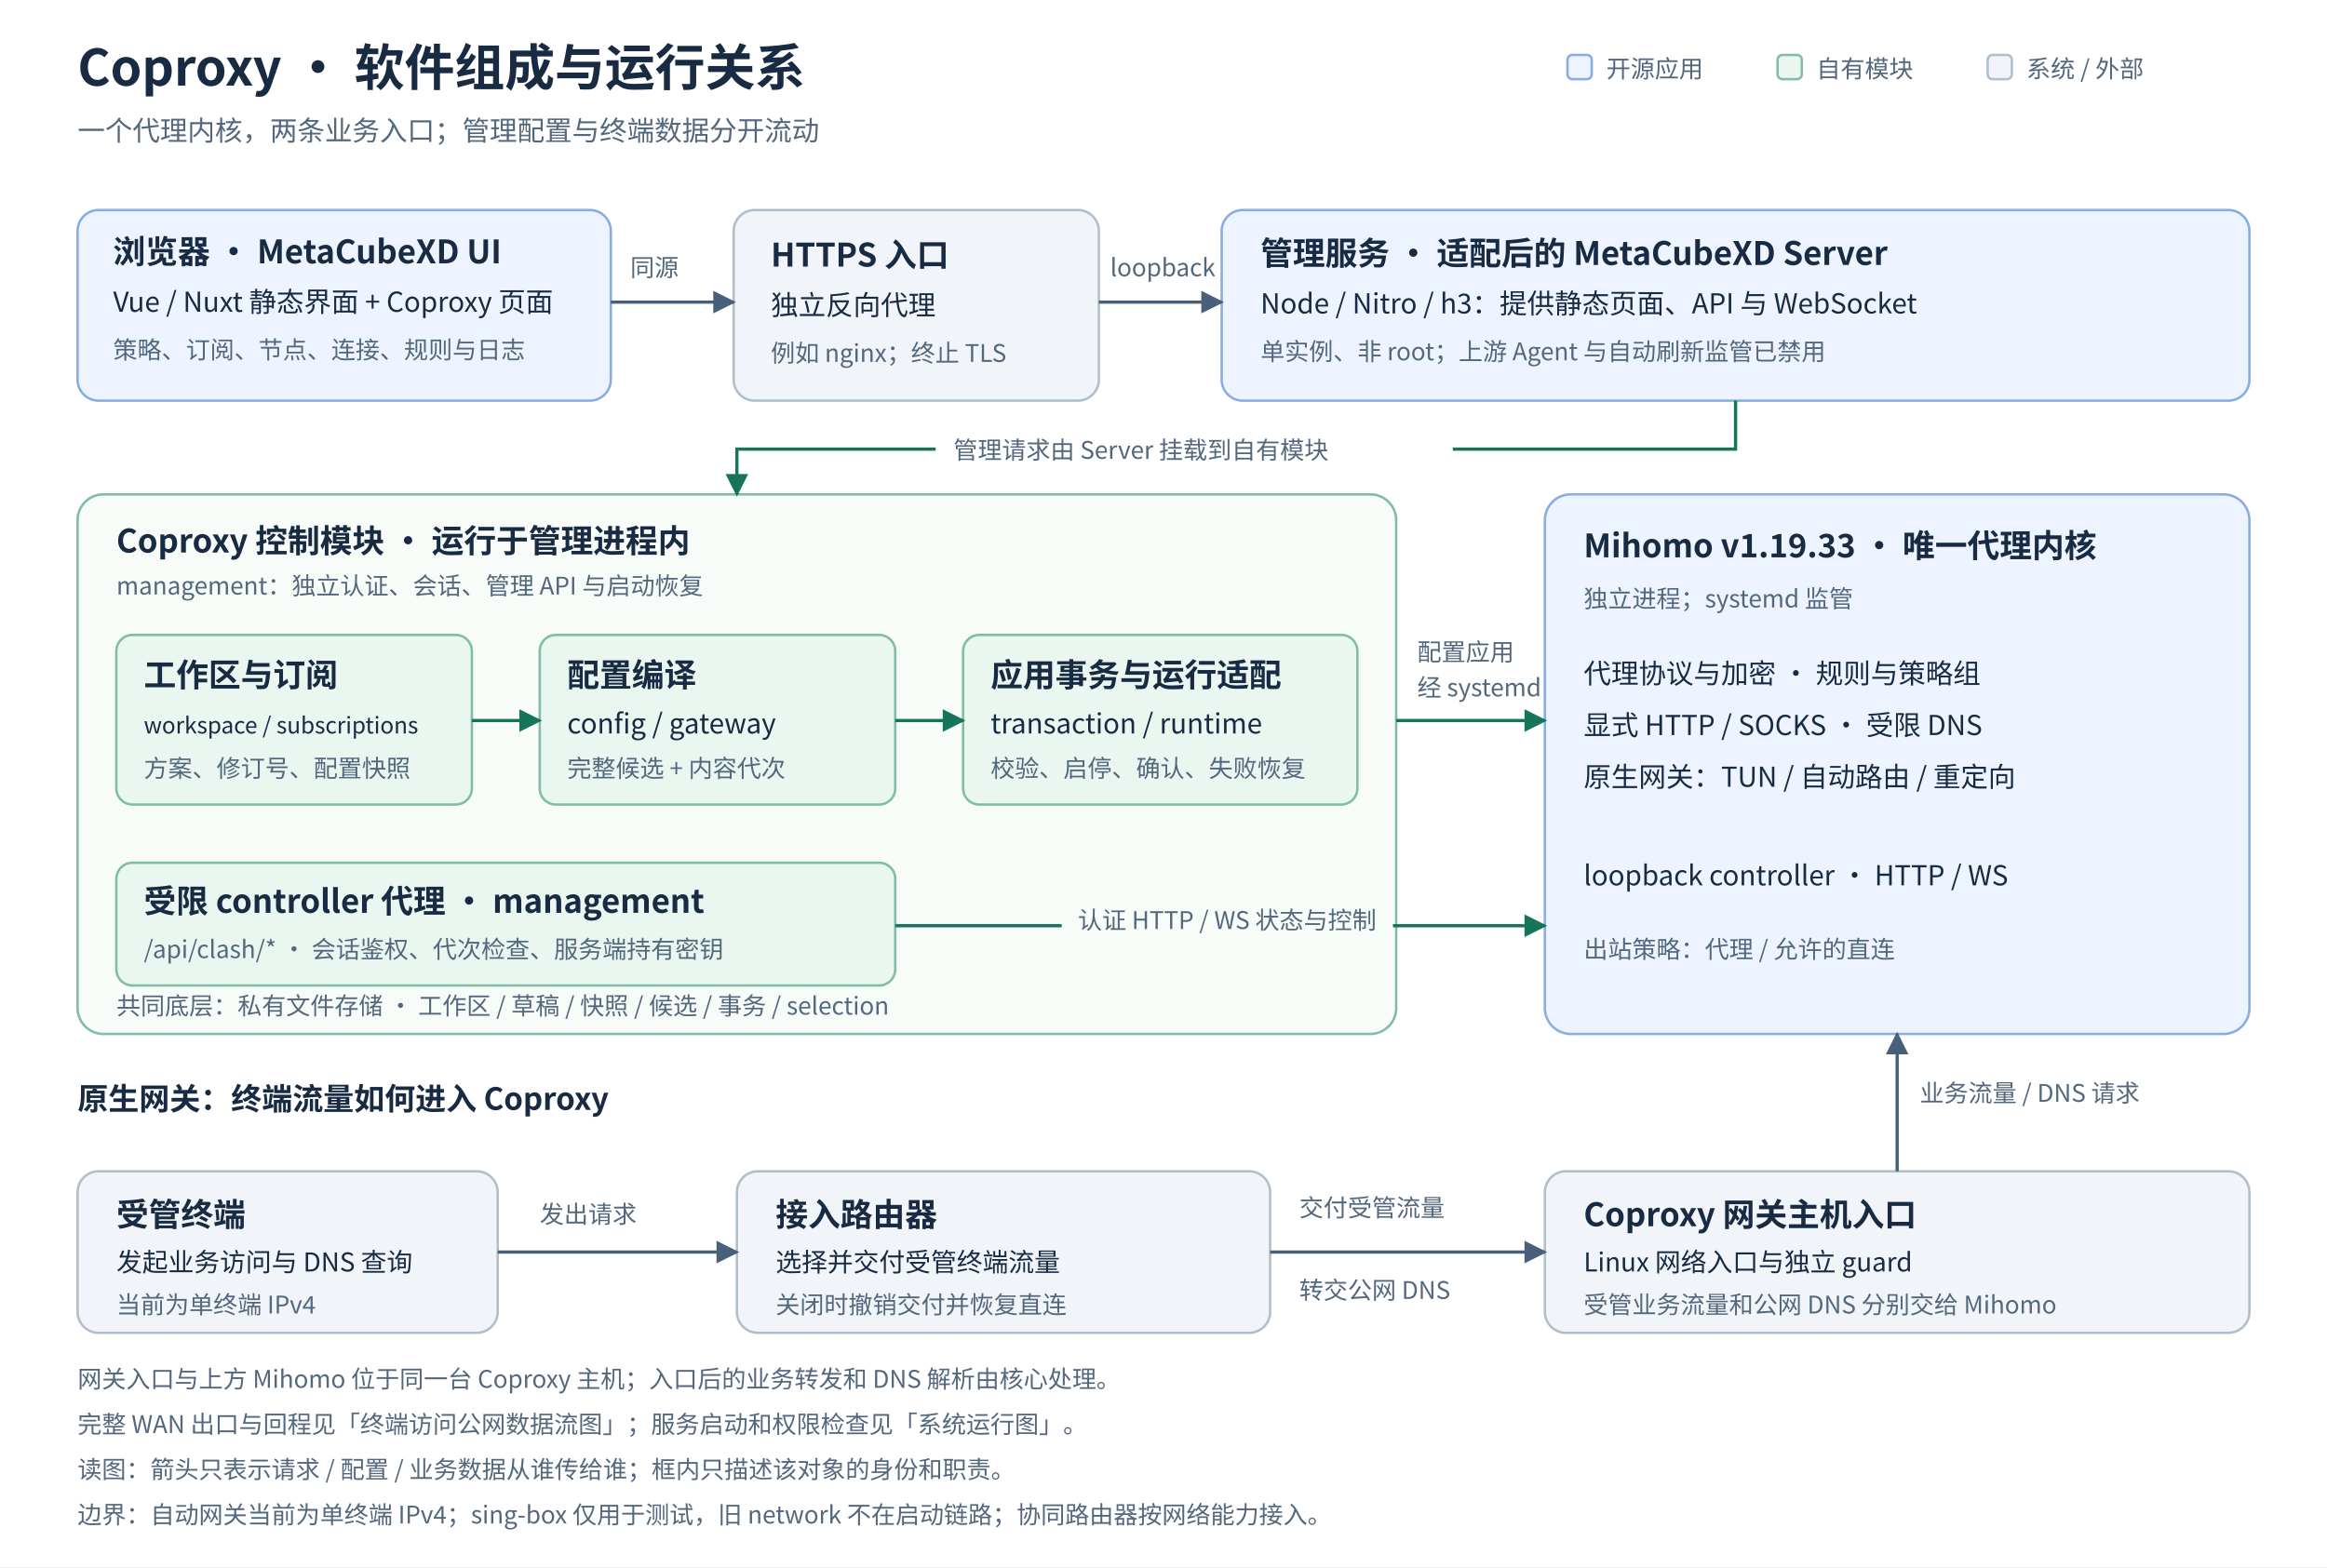
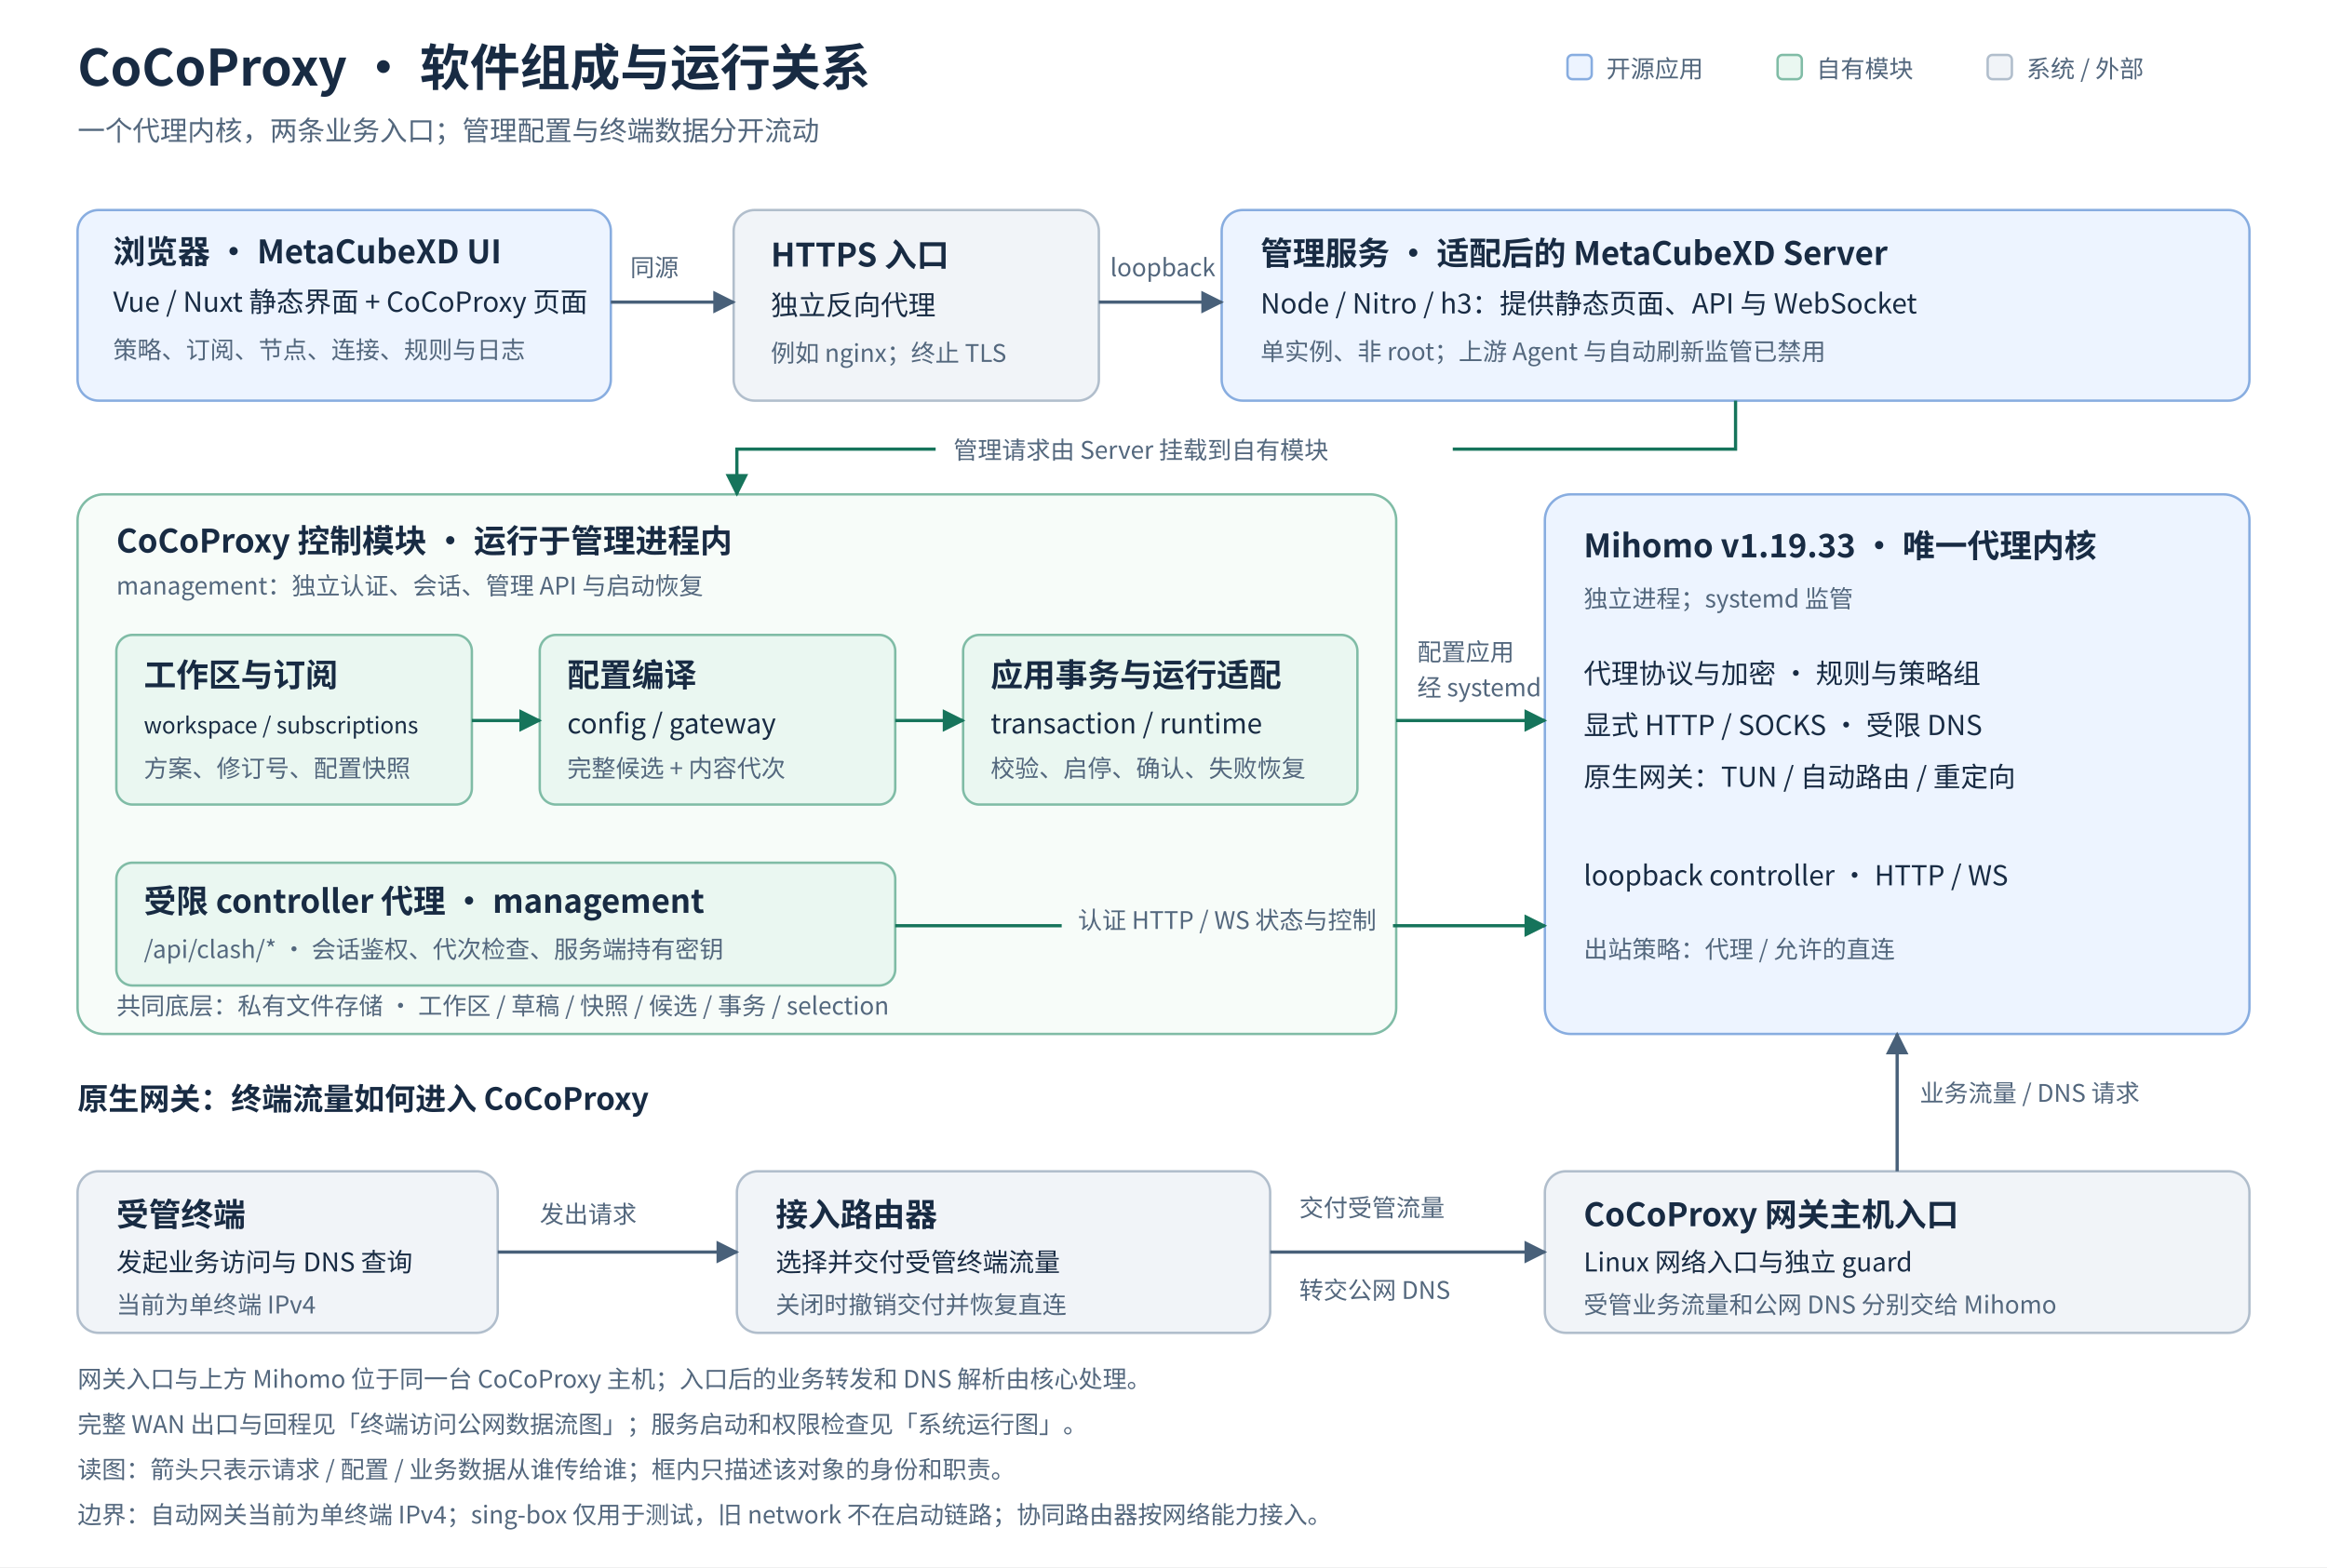
<svg xmlns="http://www.w3.org/2000/svg" width="1440" height="970" viewBox="0 0 1440 970" font-family="'Microsoft YaHei', 'Noto Sans CJK SC', sans-serif" fill="#182b43" role="img" aria-labelledby="title desc">
  <defs>
    <marker id="arrow" viewBox="0 0 10 10" refX="9" refY="5" markerWidth="7" markerHeight="7" orient="auto-start-reverse">
      <path d="M0 0 L10 5 L0 10 Z" fill="#486079" />
    </marker>
    <marker id="greenArrow" viewBox="0 0 10 10" refX="9" refY="5" markerWidth="7" markerHeight="7" orient="auto-start-reverse">
      <path d="M0 0 L10 5 L0 10 Z" fill="#16745b" />
    </marker>
  </defs>
  <rect width="1440" height="970" fill="#ffffff" />
-   <text x="48" y="53" font-size="31" font-weight="700">Coproxy · 软件组成与运行关系</text>
+   <text x="48" y="53" font-size="31" font-weight="700">CoCoProxy · 软件组成与运行关系</text>
  <text x="48" y="87" font-size="17" fill="#53677d">一个代理内核，两条业务入口；管理配置与终端数据分开流动</text>
  <rect x="970" y="34" width="15" height="15" rx="3" fill="#edf4ff" stroke="#88ade0" stroke-width="1.5" />
  <text x="994" y="48" font-size="15" fill="#53677d">开源应用</text>
  <rect x="1100" y="34" width="15" height="15" rx="3" fill="#eaf7f1" stroke="#80bca6" stroke-width="1.5" />
  <text x="1124" y="48" font-size="15" fill="#53677d">自有模块</text>
  <rect x="1230" y="34" width="15" height="15" rx="3" fill="#f1f4f8" stroke="#b1becc" stroke-width="1.5" />
  <text x="1254" y="48" font-size="15" fill="#53677d">系统 / 外部</text>
  <rect x="48" y="130" width="330" height="118" rx="13" fill="#edf4ff" stroke="#88ade0" stroke-width="1.5" />
  <text x="70" y="163" font-size="20" font-weight="700">浏览器 · MetaCubeXD UI</text>
-   <text x="70" y="193" font-size="17">Vue / Nuxt 静态界面 + Coproxy 页面</text>
+   <text x="70" y="193" font-size="17">Vue / Nuxt 静态界面 + CoCoProxy 页面</text>
  <text x="70" y="222" font-size="15" fill="#53677d">策略、订阅、节点、连接、规则与日志</text>
  <rect x="454" y="130" width="226" height="118" rx="13" fill="#f1f4f8" stroke="#b1becc" stroke-width="1.5" />
  <text x="477" y="165" font-size="20" font-weight="700">HTTPS 入口</text>
  <text x="477" y="195" font-size="17">独立反向代理</text>
  <text x="477" y="224" font-size="15" fill="#53677d">例如 nginx；终止 TLS</text>
  <rect x="756" y="130" width="636" height="118" rx="13" fill="#edf4ff" stroke="#88ade0" stroke-width="1.5" />
  <text x="780" y="164" font-size="20" font-weight="700">管理服务 · 适配后的 MetaCubeXD Server</text>
  <text x="780" y="194" font-size="17">Node / Nitro / h3：提供静态页面、API 与 WebSocket</text>
  <text x="780" y="223" font-size="15" fill="#53677d">单实例、非 root；上游 Agent 与自动刷新监管已禁用</text>
  <path d="M378 187 H454" fill="none" stroke="#486079" stroke-width="2" marker-end="url(#arrow)" />
  <text x="390" y="171" font-size="15" fill="#53677d">同源</text>
  <path d="M680 187 H756" fill="none" stroke="#486079" stroke-width="2" marker-end="url(#arrow)" />
  <text x="687" y="171" font-size="15" fill="#53677d">loopback</text>
  <rect x="48" y="306" width="816" height="334" rx="16" fill="#f7fcf9" stroke="#80bca6" stroke-width="1.5" />
-   <text x="72" y="342" font-size="20" font-weight="700">Coproxy 控制模块 · 运行于管理进程内</text>
+   <text x="72" y="342" font-size="20" font-weight="700">CoCoProxy 控制模块 · 运行于管理进程内</text>
  <text x="72" y="368" font-size="15" fill="#53677d">management：独立认证、会话、管理 API 与启动恢复</text>
  <rect x="72" y="393" width="220" height="105" rx="10" fill="#eaf7f1" stroke="#80bca6" stroke-width="1.5" />
  <text x="89" y="425" font-size="20" font-weight="700">工作区与订阅</text>
  <text x="89" y="454" font-size="14">workspace / subscriptions</text>
  <text x="89" y="481" font-size="15" fill="#53677d">方案、修订号、配置快照</text>
  <rect x="334" y="393" width="220" height="105" rx="10" fill="#eaf7f1" stroke="#80bca6" stroke-width="1.5" />
  <text x="351" y="425" font-size="20" font-weight="700">配置编译</text>
  <text x="351" y="454" font-size="17">config / gateway</text>
  <text x="351" y="481" font-size="15" fill="#53677d">完整候选 + 内容代次</text>
  <rect x="596" y="393" width="244" height="105" rx="10" fill="#eaf7f1" stroke="#80bca6" stroke-width="1.5" />
  <text x="613" y="425" font-size="20" font-weight="700">应用事务与运行适配</text>
  <text x="613" y="454" font-size="17">transaction / runtime</text>
  <text x="613" y="481" font-size="15" fill="#53677d">校验、启停、确认、失败恢复</text>
  <path d="M292 446 H334" fill="none" stroke="#16745b" stroke-width="2" marker-end="url(#greenArrow)" />
  <path d="M554 446 H596" fill="none" stroke="#16745b" stroke-width="2" marker-end="url(#greenArrow)" />
  <rect x="72" y="534" width="482" height="76" rx="10" fill="#eaf7f1" stroke="#80bca6" stroke-width="1.5" />
  <text x="89" y="565" font-size="20" font-weight="700">受限 controller 代理 · management</text>
  <text x="89" y="593" font-size="15" fill="#53677d">/api/clash/* · 会话鉴权、代次检查、服务端持有密钥</text>
  <text x="72" y="628" font-size="15" fill="#53677d">共同底层：私有文件存储 · 工作区 / 草稿 / 快照 / 候选 / 事务 / selection</text>
  <path d="M1074 248 V278 H456 V306" fill="none" stroke="#16745b" stroke-width="2" marker-end="url(#greenArrow)" />
  <rect x="579" y="264" width="320" height="27" fill="#ffffff" />
  <text x="590" y="284" font-size="15" fill="#53677d">管理请求由 Server 挂载到自有模块</text>
  <rect x="956" y="306" width="436" height="334" rx="16" fill="#edf4ff" stroke="#88ade0" stroke-width="1.5" />
  <text x="980" y="345" font-size="20" font-weight="700">Mihomo v1.19.33 · 唯一代理内核</text>
  <text x="980" y="376" font-size="15" fill="#53677d">独立进程；systemd 监管</text>
  <text x="980" y="423" font-size="17">代理协议与加密 · 规则与策略组</text>
  <text x="980" y="455" font-size="17">显式 HTTP / SOCKS · 受限 DNS</text>
  <text x="980" y="487" font-size="17">原生网关：TUN / 自动路由 / 重定向</text>
  <text x="980" y="548" font-size="17">loopback controller · HTTP / WS</text>
  <text x="980" y="593" font-size="15" fill="#53677d">出站策略：代理 / 允许的直连</text>
  <path d="M864 446 H956" fill="none" stroke="#16745b" stroke-width="2" marker-end="url(#greenArrow)" />
  <text x="877" y="409" font-size="15" fill="#53677d">配置应用</text>
  <text x="877" y="431" font-size="15" fill="#53677d">经 systemd</text>
  <path d="M554 573 H956" fill="none" stroke="#16745b" stroke-width="2" marker-end="url(#greenArrow)" />
  <rect x="657" y="556" width="205" height="27" fill="#f7fcf9" />
  <text x="667" y="575" font-size="15" fill="#53677d">认证 HTTP / WS 状态与控制</text>
-   <text x="48" y="687" font-size="19" font-weight="700">原生网关：终端流量如何进入 Coproxy</text>
+   <text x="48" y="687" font-size="19" font-weight="700">原生网关：终端流量如何进入 CoCoProxy</text>
  <rect x="48" y="725" width="260" height="100" rx="13" fill="#f1f4f8" stroke="#b1becc" stroke-width="1.5" />
  <text x="72" y="759" font-size="20" font-weight="700">受管终端</text>
  <text x="72" y="787" font-size="16">发起业务访问与 DNS 查询</text>
  <text x="72" y="813" font-size="15" fill="#53677d">当前为单终端 IPv4</text>
  <rect x="456" y="725" width="330" height="100" rx="13" fill="#f1f4f8" stroke="#b1becc" stroke-width="1.5" />
  <text x="480" y="759" font-size="20" font-weight="700">接入路由器</text>
  <text x="480" y="787" font-size="16">选择并交付受管终端流量</text>
  <text x="480" y="813" font-size="15" fill="#53677d">关闭时撤销交付并恢复直连</text>
  <rect x="956" y="725" width="436" height="100" rx="13" fill="#f1f4f8" stroke="#b1becc" stroke-width="1.5" />
-   <text x="980" y="759" font-size="20" font-weight="700">Coproxy 网关主机入口</text>
+   <text x="980" y="759" font-size="20" font-weight="700">CoCoProxy 网关主机入口</text>
  <text x="980" y="787" font-size="16">Linux 网络入口与独立 guard</text>
  <text x="980" y="813" font-size="15" fill="#53677d">受管业务流量和公网 DNS 分别交给 Mihomo</text>
  <path d="M308 775 H456" fill="none" stroke="#486079" stroke-width="2" marker-end="url(#arrow)" />
  <text x="334" y="757" font-size="15" fill="#53677d">发出请求</text>
  <path d="M786 775 H956" fill="none" stroke="#486079" stroke-width="2" marker-end="url(#arrow)" />
  <text x="804" y="753" font-size="15" fill="#53677d">交付受管流量</text>
  <text x="804" y="804" font-size="15" fill="#53677d">转交公网 DNS</text>
  <path d="M1174 725 V640" fill="none" stroke="#486079" stroke-width="2" marker-end="url(#arrow)" />
  <text x="1188" y="682" font-size="15" fill="#53677d">业务流量 / DNS 请求</text>
-   <text x="48" y="859" font-size="15" fill="#53677d">网关入口与上方 Mihomo 位于同一台 Coproxy 主机；入口后的业务转发和 DNS 解析由核心处理。</text>
+   <text x="48" y="859" font-size="15" fill="#53677d">网关入口与上方 Mihomo 位于同一台 CoCoProxy 主机；入口后的业务转发和 DNS 解析由核心处理。</text>
  <text x="48" y="887" font-size="15" fill="#53677d">完整 WAN 出口与回程见「终端访问公网数据流图」；服务启动和权限检查见「系统运行图」。</text>
  <text x="48" y="915" font-size="15" fill="#53677d">读图：箭头只表示请求 / 配置 / 业务数据从谁传给谁；框内只描述该对象的身份和职责。</text>
  <text x="48" y="943" font-size="15" fill="#53677d">边界：自动网关当前为单终端 IPv4；sing-box 仅用于测试，旧 network 不在启动链路；协同路由器按网络能力接入。</text>
</svg>
